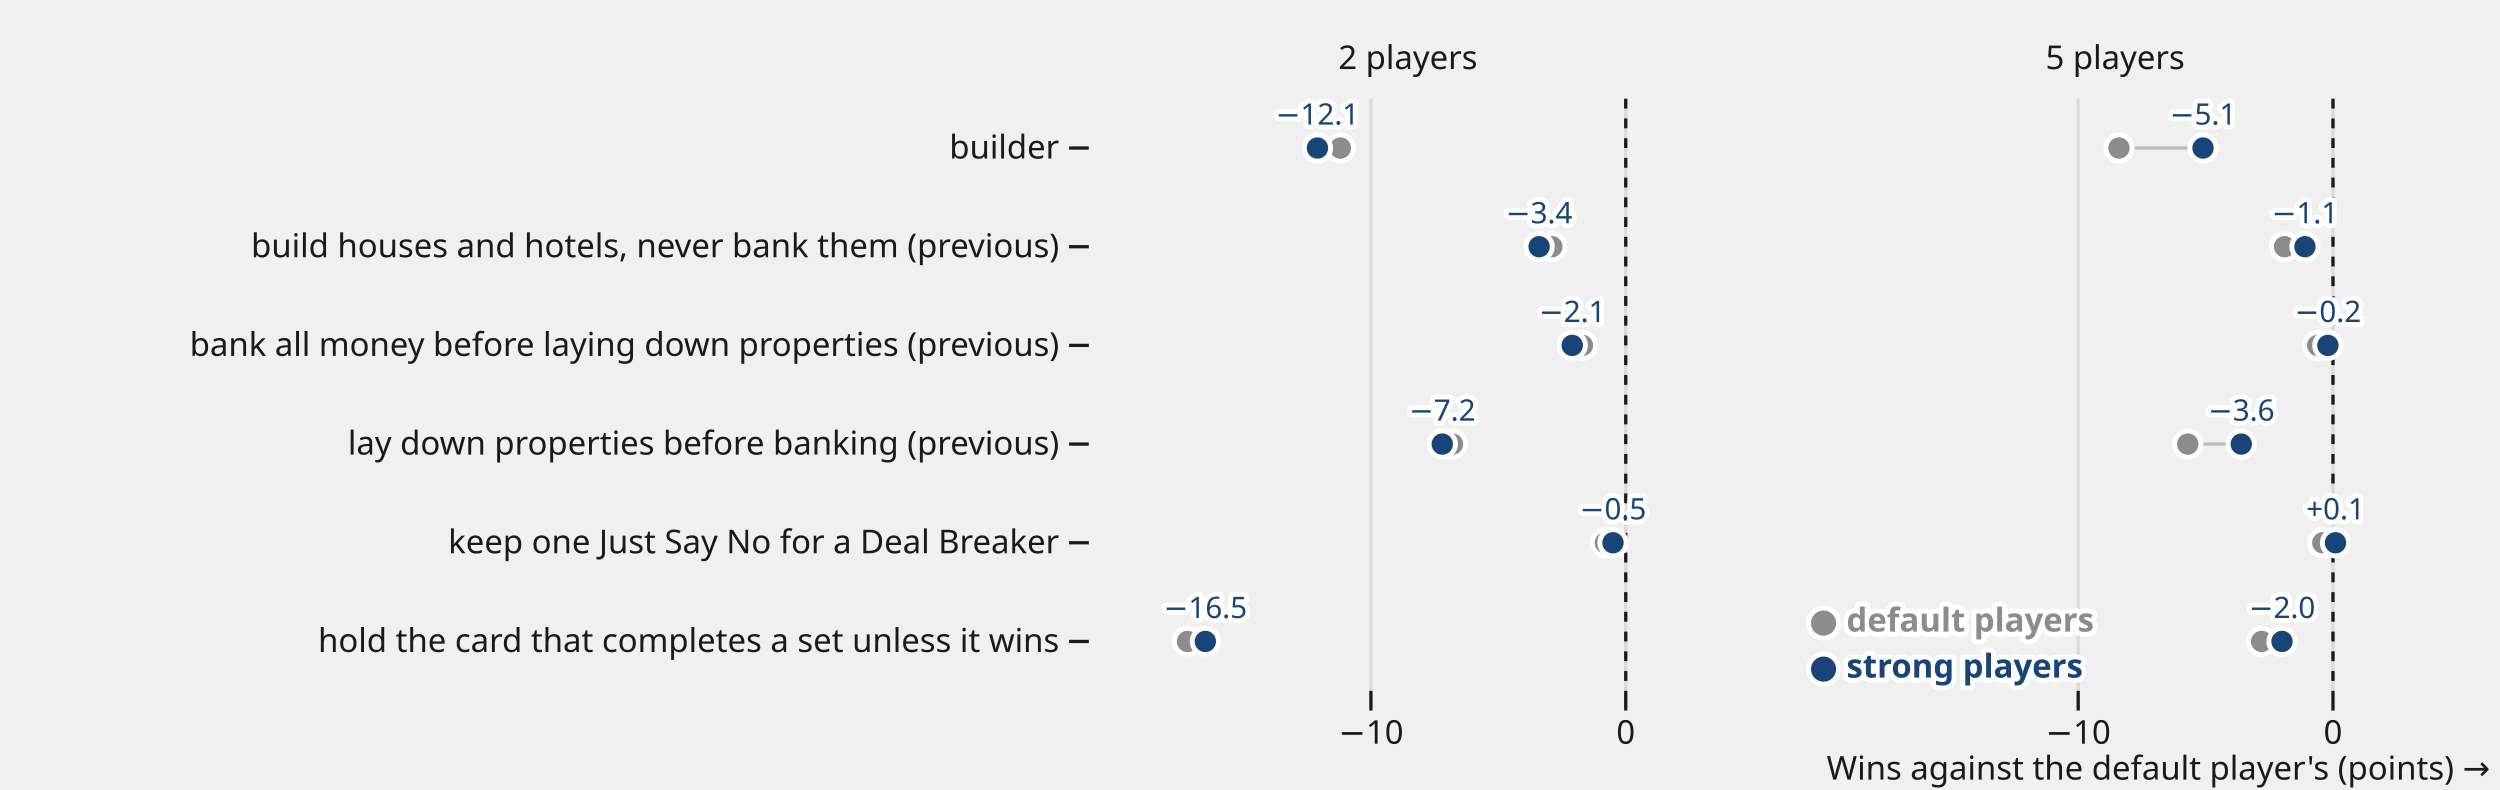
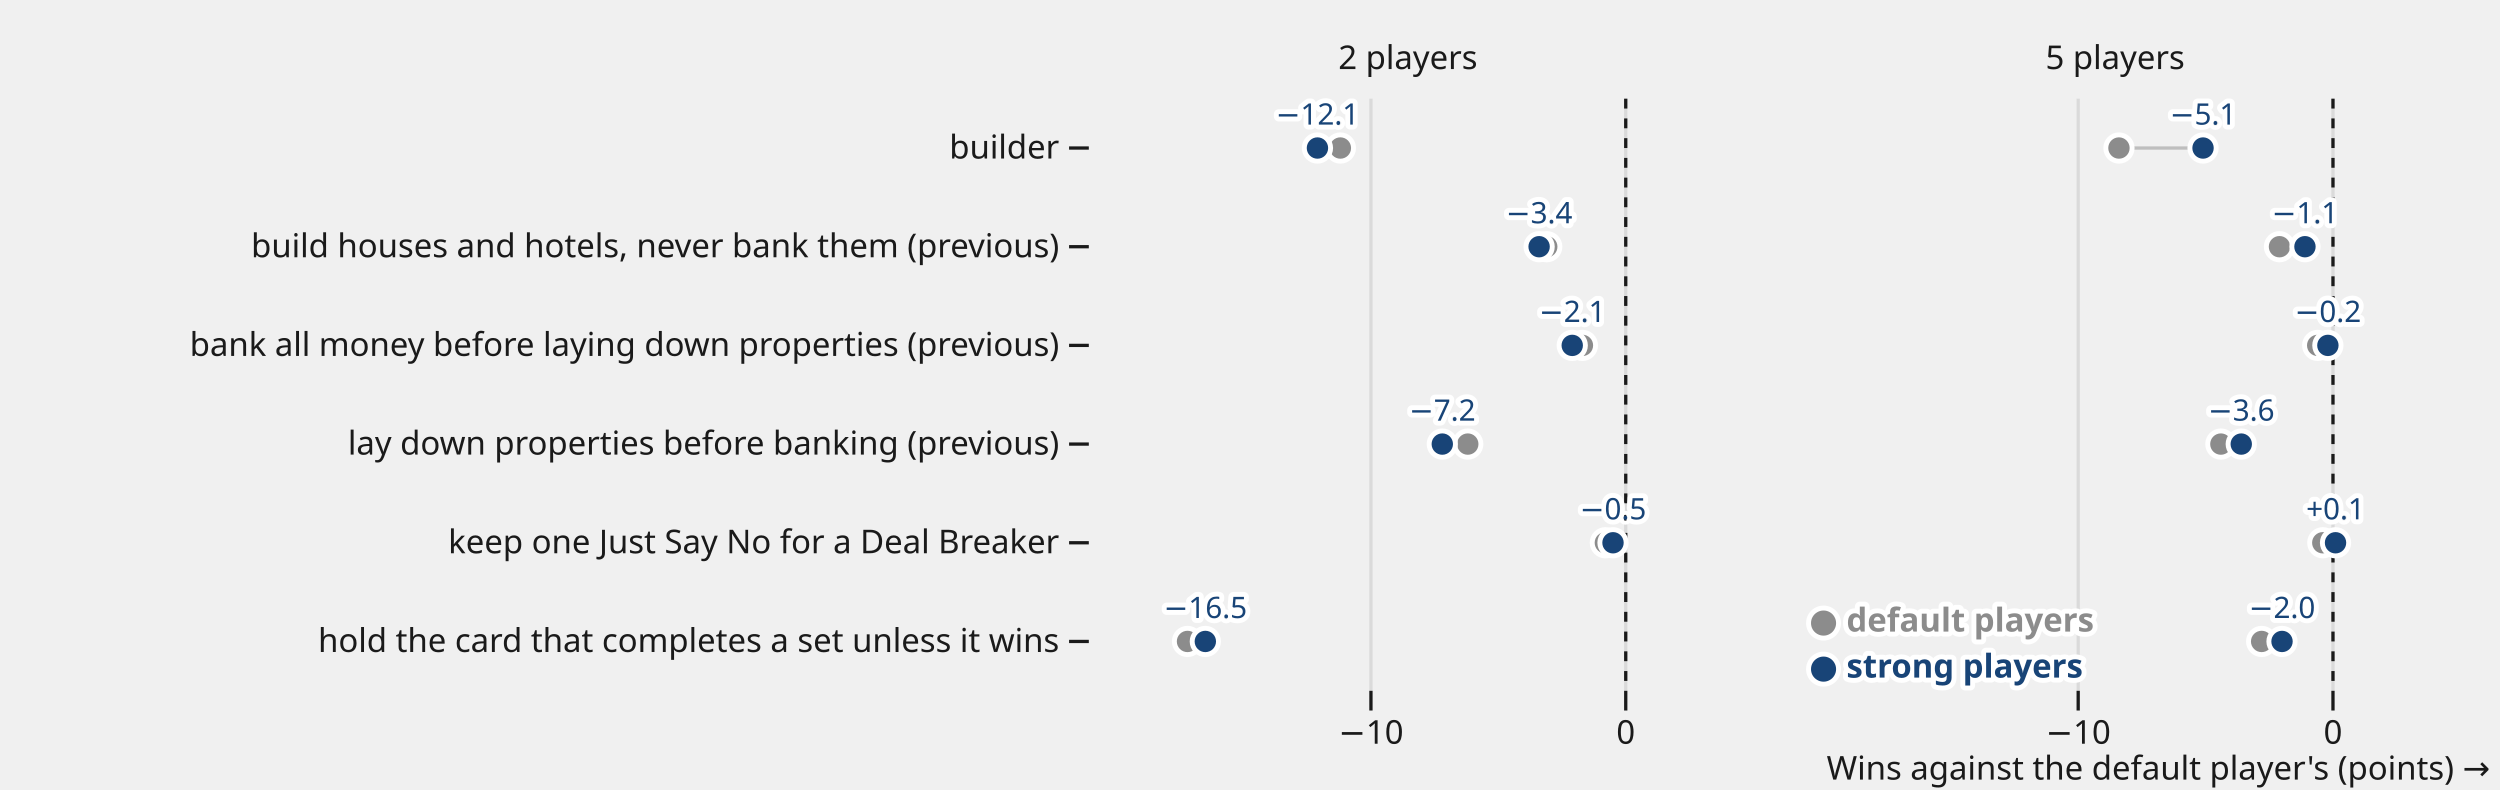
<svg xmlns="http://www.w3.org/2000/svg" class="plot-d6a7b5" fill="currentColor" font-family="system-ui, sans-serif" font-size="10" text-anchor="middle" width="760" height="240" viewBox="0 0 760 240" style="background: rgb(255, 255, 255); color: rgb(26, 26, 26);">
  <style>@media (prefers-color-scheme: dark) { :root { filter: invert(1) hue-rotate(180deg); background: none !important } }</style>
  <style>:where(.plot-d6a7b5) {
  --plot-background: white;
  display: block;
  height: auto;
  height: intrinsic;
  max-width: 100%;
}
:where(.plot-d6a7b5 text),
:where(.plot-d6a7b5 tspan) {
  white-space: pre;
}</style>
  <g aria-label="fx-axis tick label" transform="translate(0,-9)">
    <g transform="translate(1,0)">
      <text transform="translate(427,30)">2 players</text>
    </g>
    <g transform="translate(216,0)">
      <text transform="translate(427,30)">5 players</text>
    </g>
  </g>
  <g aria-label="y-axis tick" aria-hidden="true">
    <g fill="none" stroke="currentColor" transform="translate(1,0)">
      <path transform="translate(330,45)" d="M0,0L-6,0" />
      <path transform="translate(330,75)" d="M0,0L-6,0" />
      <path transform="translate(330,105)" d="M0,0L-6,0" />
      <path transform="translate(330,135)" d="M0,0L-6,0" />
      <path transform="translate(330,165)" d="M0,0L-6,0" />
      <path transform="translate(330,195)" d="M0,0L-6,0" />
    </g>
  </g>
  <g aria-label="y-axis tick label" transform="translate(-9,0)">
    <g text-anchor="end" transform="translate(1,0)">
      <text y="0.32em" transform="translate(330,45)">builder</text>
      <text y="0.32em" transform="translate(330,75)">build houses and hotels, never bank them (previous)</text>
      <text y="0.32em" transform="translate(330,105)">bank all money before laying down properties (previous)</text>
      <text y="0.32em" transform="translate(330,135)">lay down properties before banking (previous)</text>
      <text y="0.32em" transform="translate(330,165)">keep one Just Say No for a Deal Breaker</text>
      <text y="0.32em" transform="translate(330,195)">hold the card that completes a set unless it wins</text>
    </g>
  </g>
  <g aria-label="x-grid" aria-hidden="true">
    <g stroke="currentColor" stroke-opacity="0.1" transform="translate(1,0)">
      <line x1="415.769" x2="415.769" y1="30" y2="210" />
      <line x1="493.225" x2="493.225" y1="30" y2="210" />
    </g>
    <g stroke="currentColor" stroke-opacity="0.1" transform="translate(216,0)">
      <line x1="415.769" x2="415.769" y1="30" y2="210" />
      <line x1="493.225" x2="493.225" y1="30" y2="210" />
    </g>
  </g>
  <g aria-label="x-axis tick" aria-hidden="true">
    <g fill="none" stroke="currentColor" transform="translate(1,0)">
      <path transform="translate(415.7688,210)" d="M0,0L0,6" />
      <path transform="translate(493.2254,210)" d="M0,0L0,6" />
    </g>
    <g fill="none" stroke="currentColor" transform="translate(216,0)">
      <path transform="translate(415.7688,210)" d="M0,0L0,6" />
      <path transform="translate(493.2254,210)" d="M0,0L0,6" />
    </g>
  </g>
  <g aria-label="x-axis tick label" transform="translate(0,9)">
    <g font-variant="tabular-nums" transform="translate(1,0)">
      <text y="0.71em" transform="translate(415.7688,210)">−10</text>
      <text y="0.71em" transform="translate(493.2254,210)">0</text>
    </g>
    <g font-variant="tabular-nums" transform="translate(216,0)">
      <text y="0.71em" transform="translate(415.7688,210)">−10</text>
      <text y="0.71em" transform="translate(493.2254,210)">0</text>
    </g>
  </g>
  <g aria-label="x-axis label" text-anchor="end" transform="translate(17,27)">
    <text transform="translate(740,210)">Wins against the default player's (points) →</text>
  </g>
  <g aria-label="rule">
    <g stroke="#1a1a1a" stroke-dasharray="3,3" transform="translate(1,0)">
      <line x1="493.225" x2="493.225" y1="30" y2="210" />
    </g>
    <g stroke="#1a1a1a" stroke-dasharray="3,3" transform="translate(216,0)">
      <line x1="493.225" x2="493.225" y1="30" y2="210" />
    </g>
  </g>
  <g aria-label="rule">
    <g stroke="#8c8c8c" stroke-opacity="0.5" transform="translate(1,0)">
      <line x1="406.474" x2="399.503" y1="45" y2="45" />
-       <line x1="470.763" x2="466.89" y1="75" y2="75" />
+       <line x1="469.214" x2="466.89" y1="75" y2="75" />
      <line x1="480.058" x2="476.96" y1="105" y2="105" />
-       <line x1="440.555" x2="437.457" y1="135" y2="135" />
+       <line x1="445.202" x2="437.457" y1="135" y2="135" />
      <line x1="487.029" x2="489.353" y1="165" y2="165" />
      <line x1="360" x2="365.422" y1="195" y2="195" />
    </g>
    <g stroke="#8c8c8c" stroke-opacity="0.5" transform="translate(216,0)">
      <line x1="428.162" x2="453.723" y1="45" y2="45" />
-       <line x1="478.509" x2="484.705" y1="75" y2="75" />
+       <line x1="476.96" x2="484.705" y1="75" y2="75" />
      <line x1="488.578" x2="491.676" y1="105" y2="105" />
-       <line x1="449.075" x2="465.341" y1="135" y2="135" />
+       <line x1="459.145" x2="465.341" y1="135" y2="135" />
      <line x1="490.127" x2="494" y1="165" y2="165" />
      <line x1="471.538" x2="477.734" y1="195" y2="195" />
    </g>
  </g>
  <g aria-label="dot">
    <g stroke="#ffffff" stroke-width="1.5" transform="translate(1,0)">
      <circle cx="406.474" cy="45" r="4" fill="#8c8c8c" />
      <circle cx="399.503" cy="45" r="4" fill="#184477" />
-       <circle cx="470.763" cy="75" r="4" fill="#8c8c8c" />
+       <circle cx="469.214" cy="75" r="4" fill="#8c8c8c" />
      <circle cx="466.89" cy="75" r="4" fill="#184477" />
      <circle cx="480.058" cy="105" r="4" fill="#8c8c8c" />
      <circle cx="476.96" cy="105" r="4" fill="#184477" />
-       <circle cx="440.555" cy="135" r="4" fill="#8c8c8c" />
+       <circle cx="445.202" cy="135" r="4" fill="#8c8c8c" />
      <circle cx="437.457" cy="135" r="4" fill="#184477" />
      <circle cx="487.029" cy="165" r="4" fill="#8c8c8c" />
      <circle cx="489.353" cy="165" r="4" fill="#184477" />
      <circle cx="360" cy="195" r="4" fill="#8c8c8c" />
      <circle cx="365.422" cy="195" r="4" fill="#184477" />
    </g>
    <g stroke="#ffffff" stroke-width="1.5" transform="translate(216,0)">
      <circle cx="428.162" cy="45" r="4" fill="#8c8c8c" />
      <circle cx="453.723" cy="45" r="4" fill="#184477" />
-       <circle cx="478.509" cy="75" r="4" fill="#8c8c8c" />
+       <circle cx="476.96" cy="75" r="4" fill="#8c8c8c" />
      <circle cx="484.705" cy="75" r="4" fill="#184477" />
      <circle cx="488.578" cy="105" r="4" fill="#8c8c8c" />
      <circle cx="491.676" cy="105" r="4" fill="#184477" />
-       <circle cx="449.075" cy="135" r="4" fill="#8c8c8c" />
+       <circle cx="459.145" cy="135" r="4" fill="#8c8c8c" />
      <circle cx="465.341" cy="135" r="4" fill="#184477" />
      <circle cx="490.127" cy="165" r="4" fill="#8c8c8c" />
      <circle cx="494" cy="165" r="4" fill="#184477" />
      <circle cx="471.538" cy="195" r="4" fill="#8c8c8c" />
      <circle cx="477.734" cy="195" r="4" fill="#184477" />
    </g>
  </g>
  <g aria-label="text" transform="translate(0,-10)">
    <g fill="#184477" stroke="#ffffff" stroke-width="3" stroke-linejoin="round" paint-order="stroke" font-size="9" transform="translate(1,0)">
      <text y="0.32em" transform="translate(399.5029,45)">−12.1</text>
      <text y="0.32em" transform="translate(466.8902,75)">−3.4</text>
      <text y="0.32em" transform="translate(476.9595,105)">−2.1</text>
      <text y="0.32em" transform="translate(437.4566,135)">−7.2</text>
      <text y="0.32em" transform="translate(489.3526,165)">−0.5</text>
      <text y="0.32em" transform="translate(365.422,195)">−16.5</text>
    </g>
    <g fill="#184477" stroke="#ffffff" stroke-width="3" stroke-linejoin="round" paint-order="stroke" font-size="9" transform="translate(216,0)">
      <text y="0.32em" transform="translate(453.7225,45)">−5.1</text>
      <text y="0.32em" transform="translate(484.7052,75)">−1.1</text>
      <text y="0.32em" transform="translate(491.6763,105)">−0.2</text>
      <text y="0.32em" transform="translate(465.341,135)">−3.6</text>
      <text y="0.32em" transform="translate(494,165)">+0.1</text>
      <text y="0.32em" transform="translate(477.7341,195)">−2.0</text>
    </g>
  </g>
  <g aria-label="text" transform="translate(4,-18)">
    <g fill="#8c8c8c" stroke="#ffffff" stroke-width="3" stroke-linejoin="round" paint-order="stroke" text-anchor="start" font-size="10" font-weight="bold" transform="translate(216,0)">
      <text transform="translate(330,210)">● default players</text>
    </g>
  </g>
  <g aria-label="text" transform="translate(4,-4)">
    <g fill="#184477" stroke="#ffffff" stroke-width="3" stroke-linejoin="round" paint-order="stroke" text-anchor="start" font-size="10" font-weight="bold" transform="translate(216,0)">
      <text transform="translate(330,210)">● strong players</text>
    </g>
  </g>
</svg>
